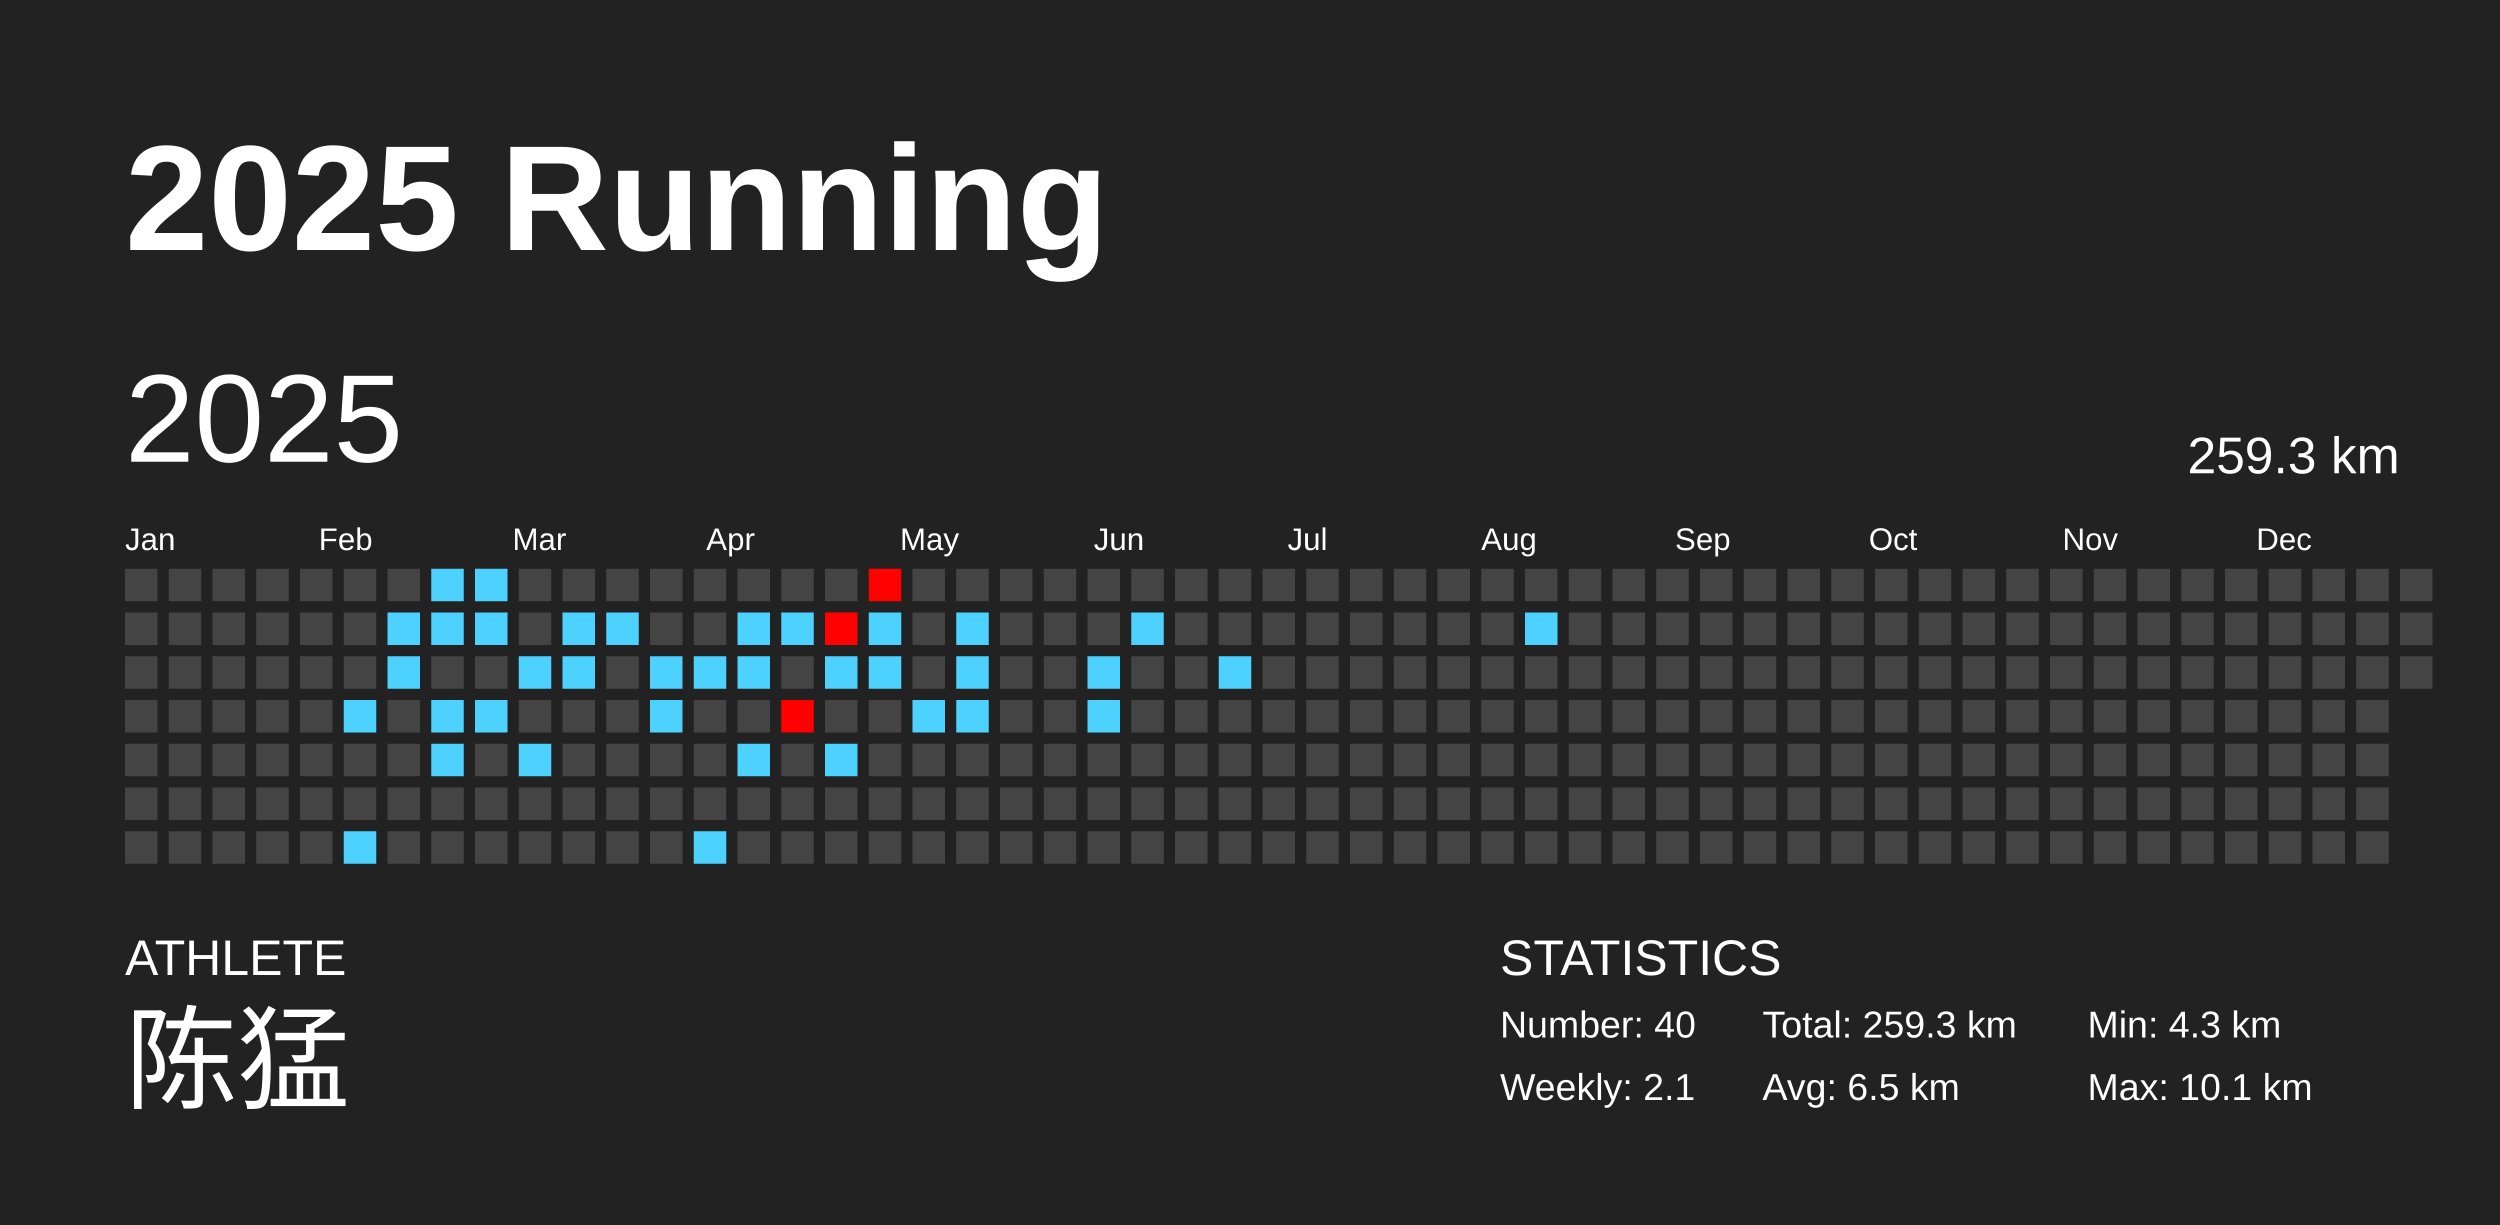
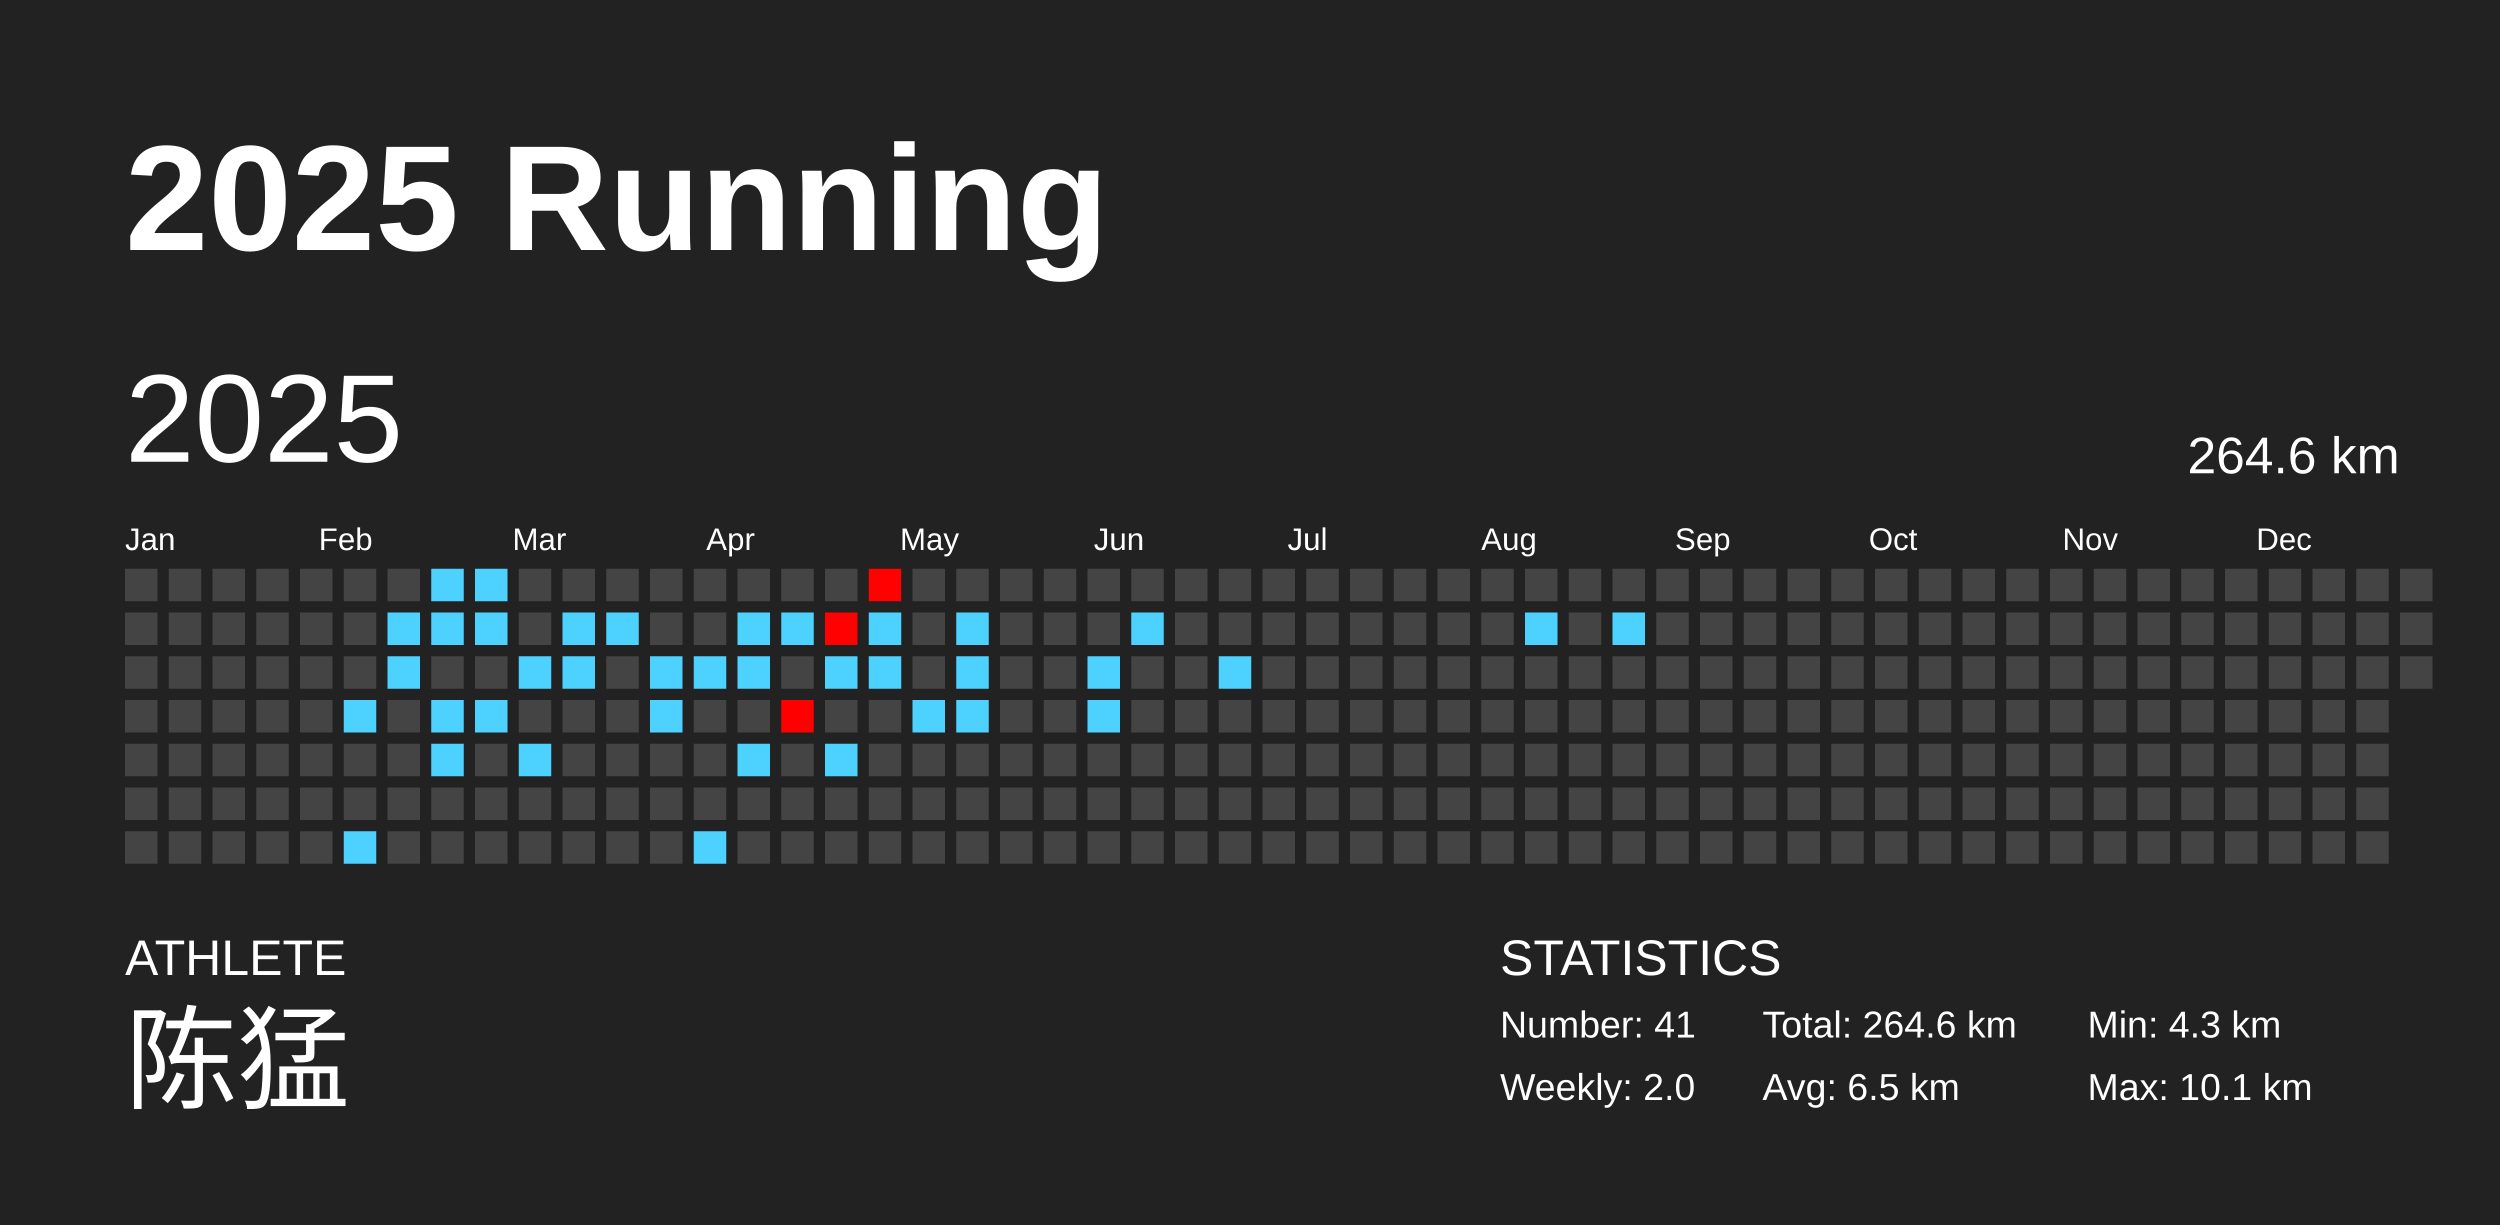
<svg xmlns="http://www.w3.org/2000/svg" baseProfile="full" height="98mm" version="1.1" viewBox="0,0,200,98" width="200mm">
  <defs />
  <rect fill="#222222" height="98" width="200" x="0" y="0" />
  <text fill="#FFFFFF" style="font-size:12px; font-family:Arial; font-weight:bold;" x="10" y="20">2025 Running</text>
  <text fill="#FFFFFF" style="font-size:4px; font-family:Arial" x="10" y="78">ATHLETE</text>
  <text fill="#FFFFFF" style="font-size:9px; font-family:Arial" x="10" y="88">陈猛</text>
  <text fill="#FFFFFF" style="font-size:4px; font-family:Arial" x="120" y="78">STATISTICS</text>
-   <text fill="#FFFFFF" style="font-size:3px; font-family:Arial" x="120" y="83">Number: 40</text>
-   <text fill="#FFFFFF" style="font-size:3px; font-family:Arial" x="120" y="88">Weekly: 2.1</text>
-   <text fill="#FFFFFF" style="font-size:3px; font-family:Arial" x="141" y="83">Total: 259.3 km</text>
+   <text fill="#FFFFFF" style="font-size:3px; font-family:Arial" x="120" y="83">Number: 41</text>
+   <text fill="#FFFFFF" style="font-size:3px; font-family:Arial" x="120" y="88">Weekly: 2.0</text>
+   <text fill="#FFFFFF" style="font-size:3px; font-family:Arial" x="141" y="83">Total: 264.6 km</text>
  <text fill="#FFFFFF" style="font-size:3px; font-family:Arial" x="141" y="88">Avg: 6.5 km</text>
  <text fill="#FFFFFF" style="font-size:3px; font-family:Arial" x="167" y="83">Min: 4.3 km</text>
  <text fill="#FFFFFF" style="font-size:3px; font-family:Arial" x="167" y="88">Max: 10.1 km</text>
  <text dominant-baseline="hanging" fill="#FFFFFF" style="font-size:10.0px; font-family:Arial;" x="10" y="30">2025</text>
-   <text dominant-baseline="hanging" fill="#FFFFFF" style="font-size:4.125px; font-family:Arial;" x="175" y="35">259.3 km</text>
+   <text dominant-baseline="hanging" fill="#FFFFFF" style="font-size:4.125px; font-family:Arial;" x="175" y="35">264.6 km</text>
  <text fill="#FFFFFF" style="font-size:2.5px; font-family:Arial" x="10.0" y="44">Jan</text>
  <text fill="#FFFFFF" style="font-size:2.5px; font-family:Arial" x="25.5" y="44">Feb</text>
  <text fill="#FFFFFF" style="font-size:2.5px; font-family:Arial" x="41.0" y="44">Mar</text>
  <text fill="#FFFFFF" style="font-size:2.5px; font-family:Arial" x="56.5" y="44">Apr</text>
  <text fill="#FFFFFF" style="font-size:2.5px; font-family:Arial" x="72.0" y="44">May</text>
  <text fill="#FFFFFF" style="font-size:2.5px; font-family:Arial" x="87.5" y="44">Jun</text>
  <text fill="#FFFFFF" style="font-size:2.5px; font-family:Arial" x="103.0" y="44">Jul</text>
  <text fill="#FFFFFF" style="font-size:2.5px; font-family:Arial" x="118.5" y="44">Aug</text>
  <text fill="#FFFFFF" style="font-size:2.5px; font-family:Arial" x="134.0" y="44">Sep</text>
  <text fill="#FFFFFF" style="font-size:2.5px; font-family:Arial" x="149.5" y="44">Oct</text>
  <text fill="#FFFFFF" style="font-size:2.5px; font-family:Arial" x="165.0" y="44">Nov</text>
  <text fill="#FFFFFF" style="font-size:2.5px; font-family:Arial" x="180.5" y="44">Dec</text>
  <rect fill="#444444" height="2.6" width="2.6" x="10.0" y="45.5" />
  <rect fill="#444444" height="2.6" width="2.6" x="10.0" y="49.0" />
  <rect fill="#444444" height="2.6" width="2.6" x="10.0" y="52.5" />
  <rect fill="#444444" height="2.6" width="2.6" x="10.0" y="56.0" />
  <rect fill="#444444" height="2.6" width="2.6" x="10.0" y="59.5" />
  <rect fill="#444444" height="2.6" width="2.6" x="10.0" y="63.0" />
  <rect fill="#444444" height="2.6" width="2.6" x="10.0" y="66.5" />
  <rect fill="#444444" height="2.6" width="2.6" x="13.5" y="45.5" />
  <rect fill="#444444" height="2.6" width="2.6" x="13.5" y="49.0" />
  <rect fill="#444444" height="2.6" width="2.6" x="13.5" y="52.5" />
  <rect fill="#444444" height="2.6" width="2.6" x="13.5" y="56.0" />
  <rect fill="#444444" height="2.6" width="2.6" x="13.5" y="59.5" />
  <rect fill="#444444" height="2.6" width="2.6" x="13.5" y="63.0" />
  <rect fill="#444444" height="2.6" width="2.6" x="13.5" y="66.5" />
  <rect fill="#444444" height="2.6" width="2.6" x="17.0" y="45.5" />
  <rect fill="#444444" height="2.6" width="2.6" x="17.0" y="49.0" />
  <rect fill="#444444" height="2.6" width="2.6" x="17.0" y="52.5" />
  <rect fill="#444444" height="2.6" width="2.6" x="17.0" y="56.0" />
  <rect fill="#444444" height="2.6" width="2.6" x="17.0" y="59.5" />
  <rect fill="#444444" height="2.6" width="2.6" x="17.0" y="63.0" />
  <rect fill="#444444" height="2.6" width="2.6" x="17.0" y="66.5" />
  <rect fill="#444444" height="2.6" width="2.6" x="20.5" y="45.5" />
  <rect fill="#444444" height="2.6" width="2.6" x="20.5" y="49.0" />
  <rect fill="#444444" height="2.6" width="2.6" x="20.5" y="52.5" />
  <rect fill="#444444" height="2.6" width="2.6" x="20.5" y="56.0" />
  <rect fill="#444444" height="2.6" width="2.6" x="20.5" y="59.5" />
  <rect fill="#444444" height="2.6" width="2.6" x="20.5" y="63.0" />
  <rect fill="#444444" height="2.6" width="2.6" x="20.5" y="66.5" />
  <rect fill="#444444" height="2.6" width="2.6" x="24.0" y="45.5" />
  <rect fill="#444444" height="2.6" width="2.6" x="24.0" y="49.0" />
  <rect fill="#444444" height="2.6" width="2.6" x="24.0" y="52.5" />
  <rect fill="#444444" height="2.6" width="2.6" x="24.0" y="56.0" />
  <rect fill="#444444" height="2.6" width="2.6" x="24.0" y="59.5" />
  <rect fill="#444444" height="2.6" width="2.6" x="24.0" y="63.0" />
  <rect fill="#444444" height="2.6" width="2.6" x="24.0" y="66.5" />
  <rect fill="#444444" height="2.6" width="2.6" x="27.5" y="45.5" />
  <rect fill="#444444" height="2.6" width="2.6" x="27.5" y="49.0" />
  <rect fill="#444444" height="2.6" width="2.6" x="27.5" y="52.5" />
  <rect fill="#4dd2ff" height="2.6" width="2.6" x="27.5" y="56.0" />
  <rect fill="#444444" height="2.6" width="2.6" x="27.5" y="59.5" />
  <rect fill="#444444" height="2.6" width="2.6" x="27.5" y="63.0" />
  <rect fill="#4dd2ff" height="2.6" width="2.6" x="27.5" y="66.5" />
  <rect fill="#444444" height="2.6" width="2.6" x="31.0" y="45.5" />
  <rect fill="#4dd2ff" height="2.6" width="2.6" x="31.0" y="49.0" />
  <rect fill="#4dd2ff" height="2.6" width="2.6" x="31.0" y="52.5" />
  <rect fill="#444444" height="2.6" width="2.6" x="31.0" y="56.0" />
  <rect fill="#444444" height="2.6" width="2.6" x="31.0" y="59.5" />
  <rect fill="#444444" height="2.6" width="2.6" x="31.0" y="63.0" />
  <rect fill="#444444" height="2.6" width="2.6" x="31.0" y="66.5" />
  <rect fill="#4dd2ff" height="2.6" width="2.6" x="34.5" y="45.5" />
  <rect fill="#4dd2ff" height="2.6" width="2.6" x="34.5" y="49.0" />
  <rect fill="#444444" height="2.6" width="2.6" x="34.5" y="52.5" />
  <rect fill="#4dd2ff" height="2.6" width="2.6" x="34.5" y="56.0" />
  <rect fill="#4dd2ff" height="2.6" width="2.6" x="34.5" y="59.5" />
  <rect fill="#444444" height="2.6" width="2.6" x="34.5" y="63.0" />
  <rect fill="#444444" height="2.6" width="2.6" x="34.5" y="66.5" />
  <rect fill="#4dd2ff" height="2.6" width="2.6" x="38.0" y="45.5" />
  <rect fill="#4dd2ff" height="2.6" width="2.6" x="38.0" y="49.0" />
  <rect fill="#444444" height="2.6" width="2.6" x="38.0" y="52.5" />
  <rect fill="#4dd2ff" height="2.6" width="2.6" x="38.0" y="56.0" />
  <rect fill="#444444" height="2.6" width="2.6" x="38.0" y="59.5" />
  <rect fill="#444444" height="2.6" width="2.6" x="38.0" y="63.0" />
  <rect fill="#444444" height="2.6" width="2.6" x="38.0" y="66.5" />
  <rect fill="#444444" height="2.6" width="2.6" x="41.5" y="45.5" />
  <rect fill="#444444" height="2.6" width="2.6" x="41.5" y="49.0" />
  <rect fill="#4dd2ff" height="2.6" width="2.6" x="41.5" y="52.5" />
  <rect fill="#444444" height="2.6" width="2.6" x="41.5" y="56.0" />
  <rect fill="#4dd2ff" height="2.6" width="2.6" x="41.5" y="59.5" />
  <rect fill="#444444" height="2.6" width="2.6" x="41.5" y="63.0" />
  <rect fill="#444444" height="2.6" width="2.6" x="41.5" y="66.5" />
  <rect fill="#444444" height="2.6" width="2.6" x="45.0" y="45.5" />
  <rect fill="#4dd2ff" height="2.6" width="2.6" x="45.0" y="49.0" />
  <rect fill="#4dd2ff" height="2.6" width="2.6" x="45.0" y="52.5" />
  <rect fill="#444444" height="2.6" width="2.6" x="45.0" y="56.0" />
  <rect fill="#444444" height="2.6" width="2.6" x="45.0" y="59.5" />
  <rect fill="#444444" height="2.6" width="2.6" x="45.0" y="63.0" />
  <rect fill="#444444" height="2.6" width="2.6" x="45.0" y="66.5" />
  <rect fill="#444444" height="2.6" width="2.6" x="48.5" y="45.5" />
  <rect fill="#4dd2ff" height="2.6" width="2.6" x="48.5" y="49.0" />
  <rect fill="#444444" height="2.6" width="2.6" x="48.5" y="52.5" />
  <rect fill="#444444" height="2.6" width="2.6" x="48.5" y="56.0" />
  <rect fill="#444444" height="2.6" width="2.6" x="48.5" y="59.5" />
  <rect fill="#444444" height="2.6" width="2.6" x="48.5" y="63.0" />
  <rect fill="#444444" height="2.6" width="2.6" x="48.5" y="66.5" />
  <rect fill="#444444" height="2.6" width="2.6" x="52.0" y="45.5" />
  <rect fill="#444444" height="2.6" width="2.6" x="52.0" y="49.0" />
  <rect fill="#4dd2ff" height="2.6" width="2.6" x="52.0" y="52.5" />
  <rect fill="#4dd2ff" height="2.6" width="2.6" x="52.0" y="56.0" />
  <rect fill="#444444" height="2.6" width="2.6" x="52.0" y="59.5" />
  <rect fill="#444444" height="2.6" width="2.6" x="52.0" y="63.0" />
  <rect fill="#444444" height="2.6" width="2.6" x="52.0" y="66.5" />
  <rect fill="#444444" height="2.6" width="2.6" x="55.5" y="45.5" />
  <rect fill="#444444" height="2.6" width="2.6" x="55.5" y="49.0" />
  <rect fill="#4dd2ff" height="2.6" width="2.6" x="55.5" y="52.5" />
  <rect fill="#444444" height="2.6" width="2.6" x="55.5" y="56.0" />
  <rect fill="#444444" height="2.6" width="2.6" x="55.5" y="59.5" />
  <rect fill="#444444" height="2.6" width="2.6" x="55.5" y="63.0" />
  <rect fill="#4dd2ff" height="2.6" width="2.6" x="55.5" y="66.5" />
  <rect fill="#444444" height="2.6" width="2.6" x="59.0" y="45.5" />
  <rect fill="#4dd2ff" height="2.6" width="2.6" x="59.0" y="49.0" />
  <rect fill="#4dd2ff" height="2.6" width="2.6" x="59.0" y="52.5" />
  <rect fill="#444444" height="2.6" width="2.6" x="59.0" y="56.0" />
  <rect fill="#4dd2ff" height="2.6" width="2.6" x="59.0" y="59.5" />
  <rect fill="#444444" height="2.6" width="2.6" x="59.0" y="63.0" />
  <rect fill="#444444" height="2.6" width="2.6" x="59.0" y="66.5" />
  <rect fill="#444444" height="2.6" width="2.6" x="62.5" y="45.5" />
  <rect fill="#4dd2ff" height="2.6" width="2.6" x="62.5" y="49.0" />
  <rect fill="#444444" height="2.6" width="2.6" x="62.5" y="52.5" />
  <rect fill="#ff0000" height="2.6" width="2.6" x="62.5" y="56.0" />
  <rect fill="#444444" height="2.6" width="2.6" x="62.5" y="59.5" />
  <rect fill="#444444" height="2.6" width="2.6" x="62.5" y="63.0" />
  <rect fill="#444444" height="2.6" width="2.6" x="62.5" y="66.5" />
  <rect fill="#444444" height="2.6" width="2.6" x="66.0" y="45.5" />
  <rect fill="#ff0100" height="2.6" width="2.6" x="66.0" y="49.0" />
  <rect fill="#4dd2ff" height="2.6" width="2.6" x="66.0" y="52.5" />
  <rect fill="#444444" height="2.6" width="2.6" x="66.0" y="56.0" />
  <rect fill="#4dd2ff" height="2.6" width="2.6" x="66.0" y="59.5" />
  <rect fill="#444444" height="2.6" width="2.6" x="66.0" y="63.0" />
  <rect fill="#444444" height="2.6" width="2.6" x="66.0" y="66.5" />
  <rect fill="#ff0200" height="2.6" width="2.6" x="69.5" y="45.5" />
  <rect fill="#4dd2ff" height="2.6" width="2.6" x="69.5" y="49.0" />
  <rect fill="#4dd2ff" height="2.6" width="2.6" x="69.5" y="52.5" />
  <rect fill="#444444" height="2.6" width="2.6" x="69.5" y="56.0" />
  <rect fill="#444444" height="2.6" width="2.6" x="69.5" y="59.5" />
  <rect fill="#444444" height="2.6" width="2.6" x="69.5" y="63.0" />
  <rect fill="#444444" height="2.6" width="2.6" x="69.5" y="66.5" />
  <rect fill="#444444" height="2.6" width="2.6" x="73.0" y="45.5" />
  <rect fill="#444444" height="2.6" width="2.6" x="73.0" y="49.0" />
  <rect fill="#444444" height="2.6" width="2.6" x="73.0" y="52.5" />
  <rect fill="#4dd2ff" height="2.6" width="2.6" x="73.0" y="56.0" />
  <rect fill="#444444" height="2.6" width="2.6" x="73.0" y="59.5" />
  <rect fill="#444444" height="2.6" width="2.6" x="73.0" y="63.0" />
  <rect fill="#444444" height="2.6" width="2.6" x="73.0" y="66.5" />
  <rect fill="#444444" height="2.6" width="2.6" x="76.5" y="45.5" />
  <rect fill="#4dd2ff" height="2.6" width="2.6" x="76.5" y="49.0" />
  <rect fill="#4dd2ff" height="2.6" width="2.6" x="76.5" y="52.5" />
  <rect fill="#4dd2ff" height="2.6" width="2.6" x="76.5" y="56.0" />
  <rect fill="#444444" height="2.6" width="2.6" x="76.5" y="59.5" />
  <rect fill="#444444" height="2.6" width="2.6" x="76.5" y="63.0" />
  <rect fill="#444444" height="2.6" width="2.6" x="76.5" y="66.5" />
  <rect fill="#444444" height="2.6" width="2.6" x="80.0" y="45.5" />
  <rect fill="#444444" height="2.6" width="2.6" x="80.0" y="49.0" />
  <rect fill="#444444" height="2.6" width="2.6" x="80.0" y="52.5" />
  <rect fill="#444444" height="2.6" width="2.6" x="80.0" y="56.0" />
  <rect fill="#444444" height="2.6" width="2.6" x="80.0" y="59.5" />
  <rect fill="#444444" height="2.6" width="2.6" x="80.0" y="63.0" />
  <rect fill="#444444" height="2.6" width="2.6" x="80.0" y="66.5" />
  <rect fill="#444444" height="2.6" width="2.6" x="83.5" y="45.5" />
  <rect fill="#444444" height="2.6" width="2.6" x="83.5" y="49.0" />
  <rect fill="#444444" height="2.6" width="2.6" x="83.5" y="52.5" />
  <rect fill="#444444" height="2.6" width="2.6" x="83.5" y="56.0" />
  <rect fill="#444444" height="2.6" width="2.6" x="83.5" y="59.5" />
  <rect fill="#444444" height="2.6" width="2.6" x="83.5" y="63.0" />
  <rect fill="#444444" height="2.6" width="2.6" x="83.5" y="66.5" />
  <rect fill="#444444" height="2.6" width="2.6" x="87.0" y="45.5" />
  <rect fill="#444444" height="2.6" width="2.6" x="87.0" y="49.0" />
  <rect fill="#4dd2ff" height="2.6" width="2.6" x="87.0" y="52.5" />
  <rect fill="#4dd2ff" height="2.6" width="2.6" x="87.0" y="56.0" />
  <rect fill="#444444" height="2.6" width="2.6" x="87.0" y="59.5" />
  <rect fill="#444444" height="2.6" width="2.6" x="87.0" y="63.0" />
  <rect fill="#444444" height="2.6" width="2.6" x="87.0" y="66.5" />
  <rect fill="#444444" height="2.6" width="2.6" x="90.5" y="45.5" />
  <rect fill="#4dd2ff" height="2.6" width="2.6" x="90.5" y="49.0" />
  <rect fill="#444444" height="2.6" width="2.6" x="90.5" y="52.5" />
  <rect fill="#444444" height="2.6" width="2.6" x="90.5" y="56.0" />
  <rect fill="#444444" height="2.6" width="2.6" x="90.5" y="59.5" />
  <rect fill="#444444" height="2.6" width="2.6" x="90.5" y="63.0" />
  <rect fill="#444444" height="2.6" width="2.6" x="90.5" y="66.5" />
  <rect fill="#444444" height="2.6" width="2.6" x="94.0" y="45.5" />
  <rect fill="#444444" height="2.6" width="2.6" x="94.0" y="49.0" />
  <rect fill="#444444" height="2.6" width="2.6" x="94.0" y="52.5" />
  <rect fill="#444444" height="2.6" width="2.6" x="94.0" y="56.0" />
  <rect fill="#444444" height="2.6" width="2.6" x="94.0" y="59.5" />
  <rect fill="#444444" height="2.6" width="2.6" x="94.0" y="63.0" />
  <rect fill="#444444" height="2.6" width="2.6" x="94.0" y="66.5" />
  <rect fill="#444444" height="2.6" width="2.6" x="97.5" y="45.5" />
  <rect fill="#444444" height="2.6" width="2.6" x="97.5" y="49.0" />
  <rect fill="#4dd2ff" height="2.6" width="2.6" x="97.5" y="52.5" />
  <rect fill="#444444" height="2.6" width="2.6" x="97.5" y="56.0" />
  <rect fill="#444444" height="2.6" width="2.6" x="97.5" y="59.5" />
  <rect fill="#444444" height="2.6" width="2.6" x="97.5" y="63.0" />
  <rect fill="#444444" height="2.6" width="2.6" x="97.5" y="66.5" />
  <rect fill="#444444" height="2.6" width="2.6" x="101.0" y="45.5" />
  <rect fill="#444444" height="2.6" width="2.6" x="101.0" y="49.0" />
  <rect fill="#444444" height="2.6" width="2.6" x="101.0" y="52.5" />
  <rect fill="#444444" height="2.6" width="2.6" x="101.0" y="56.0" />
  <rect fill="#444444" height="2.6" width="2.6" x="101.0" y="59.5" />
  <rect fill="#444444" height="2.6" width="2.6" x="101.0" y="63.0" />
  <rect fill="#444444" height="2.6" width="2.6" x="101.0" y="66.5" />
  <rect fill="#444444" height="2.6" width="2.6" x="104.5" y="45.5" />
  <rect fill="#444444" height="2.6" width="2.6" x="104.5" y="49.0" />
  <rect fill="#444444" height="2.6" width="2.6" x="104.5" y="52.5" />
  <rect fill="#444444" height="2.6" width="2.6" x="104.5" y="56.0" />
  <rect fill="#444444" height="2.6" width="2.6" x="104.5" y="59.5" />
  <rect fill="#444444" height="2.6" width="2.6" x="104.5" y="63.0" />
  <rect fill="#444444" height="2.6" width="2.6" x="104.5" y="66.5" />
  <rect fill="#444444" height="2.6" width="2.6" x="108.0" y="45.5" />
  <rect fill="#444444" height="2.6" width="2.6" x="108.0" y="49.0" />
  <rect fill="#444444" height="2.6" width="2.6" x="108.0" y="52.5" />
  <rect fill="#444444" height="2.6" width="2.6" x="108.0" y="56.0" />
  <rect fill="#444444" height="2.6" width="2.6" x="108.0" y="59.5" />
  <rect fill="#444444" height="2.6" width="2.6" x="108.0" y="63.0" />
  <rect fill="#444444" height="2.6" width="2.6" x="108.0" y="66.5" />
  <rect fill="#444444" height="2.6" width="2.6" x="111.5" y="45.5" />
  <rect fill="#444444" height="2.6" width="2.6" x="111.5" y="49.0" />
  <rect fill="#444444" height="2.6" width="2.6" x="111.5" y="52.5" />
  <rect fill="#444444" height="2.6" width="2.6" x="111.5" y="56.0" />
  <rect fill="#444444" height="2.6" width="2.6" x="111.5" y="59.5" />
  <rect fill="#444444" height="2.6" width="2.6" x="111.5" y="63.0" />
  <rect fill="#444444" height="2.6" width="2.6" x="111.5" y="66.5" />
  <rect fill="#444444" height="2.6" width="2.6" x="115.0" y="45.5" />
  <rect fill="#444444" height="2.6" width="2.6" x="115.0" y="49.0" />
  <rect fill="#444444" height="2.6" width="2.6" x="115.0" y="52.5" />
  <rect fill="#444444" height="2.6" width="2.6" x="115.0" y="56.0" />
  <rect fill="#444444" height="2.6" width="2.6" x="115.0" y="59.5" />
  <rect fill="#444444" height="2.6" width="2.6" x="115.0" y="63.0" />
  <rect fill="#444444" height="2.6" width="2.6" x="115.0" y="66.5" />
  <rect fill="#444444" height="2.6" width="2.6" x="118.5" y="45.5" />
  <rect fill="#444444" height="2.6" width="2.6" x="118.5" y="49.0" />
  <rect fill="#444444" height="2.6" width="2.6" x="118.5" y="52.5" />
  <rect fill="#444444" height="2.6" width="2.6" x="118.5" y="56.0" />
  <rect fill="#444444" height="2.6" width="2.6" x="118.5" y="59.5" />
  <rect fill="#444444" height="2.6" width="2.6" x="118.5" y="63.0" />
  <rect fill="#444444" height="2.6" width="2.6" x="118.5" y="66.5" />
  <rect fill="#444444" height="2.6" width="2.6" x="122.0" y="45.5" />
  <rect fill="#4dd2ff" height="2.6" width="2.6" x="122.0" y="49.0" />
  <rect fill="#444444" height="2.6" width="2.6" x="122.0" y="52.5" />
  <rect fill="#444444" height="2.6" width="2.6" x="122.0" y="56.0" />
  <rect fill="#444444" height="2.6" width="2.6" x="122.0" y="59.5" />
  <rect fill="#444444" height="2.6" width="2.6" x="122.0" y="63.0" />
  <rect fill="#444444" height="2.6" width="2.6" x="122.0" y="66.5" />
  <rect fill="#444444" height="2.6" width="2.6" x="125.5" y="45.5" />
  <rect fill="#444444" height="2.6" width="2.6" x="125.5" y="49.0" />
  <rect fill="#444444" height="2.6" width="2.6" x="125.5" y="52.5" />
  <rect fill="#444444" height="2.6" width="2.6" x="125.5" y="56.0" />
  <rect fill="#444444" height="2.6" width="2.6" x="125.5" y="59.5" />
  <rect fill="#444444" height="2.6" width="2.6" x="125.5" y="63.0" />
  <rect fill="#444444" height="2.6" width="2.6" x="125.5" y="66.5" />
  <rect fill="#444444" height="2.6" width="2.6" x="129.0" y="45.5" />
-   <rect fill="#444444" height="2.6" width="2.6" x="129.0" y="49.0" />
+   <rect fill="#4dd2ff" height="2.6" width="2.6" x="129.0" y="49.0" />
  <rect fill="#444444" height="2.6" width="2.6" x="129.0" y="52.5" />
  <rect fill="#444444" height="2.6" width="2.6" x="129.0" y="56.0" />
  <rect fill="#444444" height="2.6" width="2.6" x="129.0" y="59.5" />
  <rect fill="#444444" height="2.6" width="2.6" x="129.0" y="63.0" />
  <rect fill="#444444" height="2.6" width="2.6" x="129.0" y="66.5" />
  <rect fill="#444444" height="2.6" width="2.6" x="132.5" y="45.5" />
  <rect fill="#444444" height="2.6" width="2.6" x="132.5" y="49.0" />
  <rect fill="#444444" height="2.6" width="2.6" x="132.5" y="52.5" />
  <rect fill="#444444" height="2.6" width="2.6" x="132.5" y="56.0" />
  <rect fill="#444444" height="2.6" width="2.6" x="132.5" y="59.5" />
  <rect fill="#444444" height="2.6" width="2.6" x="132.5" y="63.0" />
  <rect fill="#444444" height="2.6" width="2.6" x="132.5" y="66.5" />
  <rect fill="#444444" height="2.6" width="2.6" x="136.0" y="45.5" />
  <rect fill="#444444" height="2.6" width="2.6" x="136.0" y="49.0" />
  <rect fill="#444444" height="2.6" width="2.6" x="136.0" y="52.5" />
  <rect fill="#444444" height="2.6" width="2.6" x="136.0" y="56.0" />
  <rect fill="#444444" height="2.6" width="2.6" x="136.0" y="59.5" />
  <rect fill="#444444" height="2.6" width="2.6" x="136.0" y="63.0" />
  <rect fill="#444444" height="2.6" width="2.6" x="136.0" y="66.5" />
  <rect fill="#444444" height="2.6" width="2.6" x="139.5" y="45.5" />
  <rect fill="#444444" height="2.6" width="2.6" x="139.5" y="49.0" />
  <rect fill="#444444" height="2.6" width="2.6" x="139.5" y="52.5" />
  <rect fill="#444444" height="2.6" width="2.6" x="139.5" y="56.0" />
  <rect fill="#444444" height="2.6" width="2.6" x="139.5" y="59.5" />
  <rect fill="#444444" height="2.6" width="2.6" x="139.5" y="63.0" />
  <rect fill="#444444" height="2.6" width="2.6" x="139.5" y="66.5" />
  <rect fill="#444444" height="2.6" width="2.6" x="143.0" y="45.5" />
  <rect fill="#444444" height="2.6" width="2.6" x="143.0" y="49.0" />
  <rect fill="#444444" height="2.6" width="2.6" x="143.0" y="52.5" />
  <rect fill="#444444" height="2.6" width="2.6" x="143.0" y="56.0" />
  <rect fill="#444444" height="2.6" width="2.6" x="143.0" y="59.5" />
  <rect fill="#444444" height="2.6" width="2.6" x="143.0" y="63.0" />
  <rect fill="#444444" height="2.6" width="2.6" x="143.0" y="66.5" />
  <rect fill="#444444" height="2.6" width="2.6" x="146.5" y="45.5" />
  <rect fill="#444444" height="2.6" width="2.6" x="146.5" y="49.0" />
  <rect fill="#444444" height="2.6" width="2.6" x="146.5" y="52.5" />
  <rect fill="#444444" height="2.6" width="2.6" x="146.5" y="56.0" />
  <rect fill="#444444" height="2.6" width="2.6" x="146.5" y="59.5" />
  <rect fill="#444444" height="2.6" width="2.6" x="146.5" y="63.0" />
  <rect fill="#444444" height="2.6" width="2.6" x="146.5" y="66.5" />
  <rect fill="#444444" height="2.6" width="2.6" x="150.0" y="45.5" />
  <rect fill="#444444" height="2.6" width="2.6" x="150.0" y="49.0" />
  <rect fill="#444444" height="2.6" width="2.6" x="150.0" y="52.5" />
  <rect fill="#444444" height="2.6" width="2.6" x="150.0" y="56.0" />
  <rect fill="#444444" height="2.6" width="2.6" x="150.0" y="59.5" />
  <rect fill="#444444" height="2.6" width="2.6" x="150.0" y="63.0" />
  <rect fill="#444444" height="2.6" width="2.6" x="150.0" y="66.5" />
  <rect fill="#444444" height="2.6" width="2.6" x="153.5" y="45.5" />
  <rect fill="#444444" height="2.6" width="2.6" x="153.5" y="49.0" />
  <rect fill="#444444" height="2.6" width="2.6" x="153.5" y="52.5" />
  <rect fill="#444444" height="2.6" width="2.6" x="153.5" y="56.0" />
  <rect fill="#444444" height="2.6" width="2.6" x="153.5" y="59.5" />
  <rect fill="#444444" height="2.6" width="2.6" x="153.5" y="63.0" />
  <rect fill="#444444" height="2.6" width="2.6" x="153.5" y="66.5" />
  <rect fill="#444444" height="2.6" width="2.6" x="157.0" y="45.5" />
  <rect fill="#444444" height="2.6" width="2.6" x="157.0" y="49.0" />
  <rect fill="#444444" height="2.6" width="2.6" x="157.0" y="52.5" />
  <rect fill="#444444" height="2.6" width="2.6" x="157.0" y="56.0" />
  <rect fill="#444444" height="2.6" width="2.6" x="157.0" y="59.5" />
  <rect fill="#444444" height="2.6" width="2.6" x="157.0" y="63.0" />
  <rect fill="#444444" height="2.6" width="2.6" x="157.0" y="66.5" />
  <rect fill="#444444" height="2.6" width="2.6" x="160.5" y="45.5" />
  <rect fill="#444444" height="2.6" width="2.6" x="160.5" y="49.0" />
  <rect fill="#444444" height="2.6" width="2.6" x="160.5" y="52.5" />
  <rect fill="#444444" height="2.6" width="2.6" x="160.5" y="56.0" />
  <rect fill="#444444" height="2.6" width="2.6" x="160.5" y="59.5" />
  <rect fill="#444444" height="2.6" width="2.6" x="160.5" y="63.0" />
  <rect fill="#444444" height="2.6" width="2.6" x="160.5" y="66.5" />
  <rect fill="#444444" height="2.6" width="2.6" x="164.0" y="45.5" />
  <rect fill="#444444" height="2.6" width="2.6" x="164.0" y="49.0" />
  <rect fill="#444444" height="2.6" width="2.6" x="164.0" y="52.5" />
  <rect fill="#444444" height="2.6" width="2.6" x="164.0" y="56.0" />
  <rect fill="#444444" height="2.6" width="2.6" x="164.0" y="59.5" />
  <rect fill="#444444" height="2.6" width="2.6" x="164.0" y="63.0" />
  <rect fill="#444444" height="2.6" width="2.6" x="164.0" y="66.5" />
  <rect fill="#444444" height="2.6" width="2.6" x="167.5" y="45.5" />
  <rect fill="#444444" height="2.6" width="2.6" x="167.5" y="49.0" />
  <rect fill="#444444" height="2.6" width="2.6" x="167.5" y="52.5" />
  <rect fill="#444444" height="2.6" width="2.6" x="167.5" y="56.0" />
  <rect fill="#444444" height="2.6" width="2.6" x="167.5" y="59.5" />
  <rect fill="#444444" height="2.6" width="2.6" x="167.5" y="63.0" />
  <rect fill="#444444" height="2.6" width="2.6" x="167.5" y="66.5" />
  <rect fill="#444444" height="2.6" width="2.6" x="171.0" y="45.5" />
  <rect fill="#444444" height="2.6" width="2.6" x="171.0" y="49.0" />
  <rect fill="#444444" height="2.6" width="2.6" x="171.0" y="52.5" />
  <rect fill="#444444" height="2.6" width="2.6" x="171.0" y="56.0" />
  <rect fill="#444444" height="2.6" width="2.6" x="171.0" y="59.5" />
  <rect fill="#444444" height="2.6" width="2.6" x="171.0" y="63.0" />
  <rect fill="#444444" height="2.6" width="2.6" x="171.0" y="66.5" />
  <rect fill="#444444" height="2.6" width="2.6" x="174.5" y="45.5" />
  <rect fill="#444444" height="2.6" width="2.6" x="174.5" y="49.0" />
  <rect fill="#444444" height="2.6" width="2.6" x="174.5" y="52.5" />
  <rect fill="#444444" height="2.6" width="2.6" x="174.5" y="56.0" />
  <rect fill="#444444" height="2.6" width="2.6" x="174.5" y="59.5" />
  <rect fill="#444444" height="2.6" width="2.6" x="174.5" y="63.0" />
  <rect fill="#444444" height="2.6" width="2.6" x="174.5" y="66.5" />
  <rect fill="#444444" height="2.6" width="2.6" x="178.0" y="45.5" />
  <rect fill="#444444" height="2.6" width="2.6" x="178.0" y="49.0" />
  <rect fill="#444444" height="2.6" width="2.6" x="178.0" y="52.5" />
  <rect fill="#444444" height="2.6" width="2.6" x="178.0" y="56.0" />
  <rect fill="#444444" height="2.6" width="2.6" x="178.0" y="59.5" />
  <rect fill="#444444" height="2.6" width="2.6" x="178.0" y="63.0" />
  <rect fill="#444444" height="2.6" width="2.6" x="178.0" y="66.5" />
  <rect fill="#444444" height="2.6" width="2.6" x="181.5" y="45.5" />
  <rect fill="#444444" height="2.6" width="2.6" x="181.5" y="49.0" />
  <rect fill="#444444" height="2.6" width="2.6" x="181.5" y="52.5" />
  <rect fill="#444444" height="2.6" width="2.6" x="181.5" y="56.0" />
  <rect fill="#444444" height="2.6" width="2.6" x="181.5" y="59.5" />
  <rect fill="#444444" height="2.6" width="2.6" x="181.5" y="63.0" />
  <rect fill="#444444" height="2.6" width="2.6" x="181.5" y="66.5" />
  <rect fill="#444444" height="2.6" width="2.6" x="185.0" y="45.5" />
  <rect fill="#444444" height="2.6" width="2.6" x="185.0" y="49.0" />
  <rect fill="#444444" height="2.6" width="2.6" x="185.0" y="52.5" />
  <rect fill="#444444" height="2.6" width="2.6" x="185.0" y="56.0" />
  <rect fill="#444444" height="2.6" width="2.6" x="185.0" y="59.5" />
  <rect fill="#444444" height="2.6" width="2.6" x="185.0" y="63.0" />
  <rect fill="#444444" height="2.6" width="2.6" x="185.0" y="66.5" />
  <rect fill="#444444" height="2.6" width="2.6" x="188.5" y="45.5" />
  <rect fill="#444444" height="2.6" width="2.6" x="188.5" y="49.0" />
  <rect fill="#444444" height="2.6" width="2.6" x="188.5" y="52.5" />
  <rect fill="#444444" height="2.6" width="2.6" x="188.5" y="56.0" />
  <rect fill="#444444" height="2.6" width="2.6" x="188.5" y="59.5" />
  <rect fill="#444444" height="2.6" width="2.6" x="188.5" y="63.0" />
  <rect fill="#444444" height="2.6" width="2.6" x="188.5" y="66.5" />
  <rect fill="#444444" height="2.6" width="2.6" x="192.0" y="45.5" />
  <rect fill="#444444" height="2.6" width="2.6" x="192.0" y="49.0" />
  <rect fill="#444444" height="2.6" width="2.6" x="192.0" y="52.5" />
</svg>
